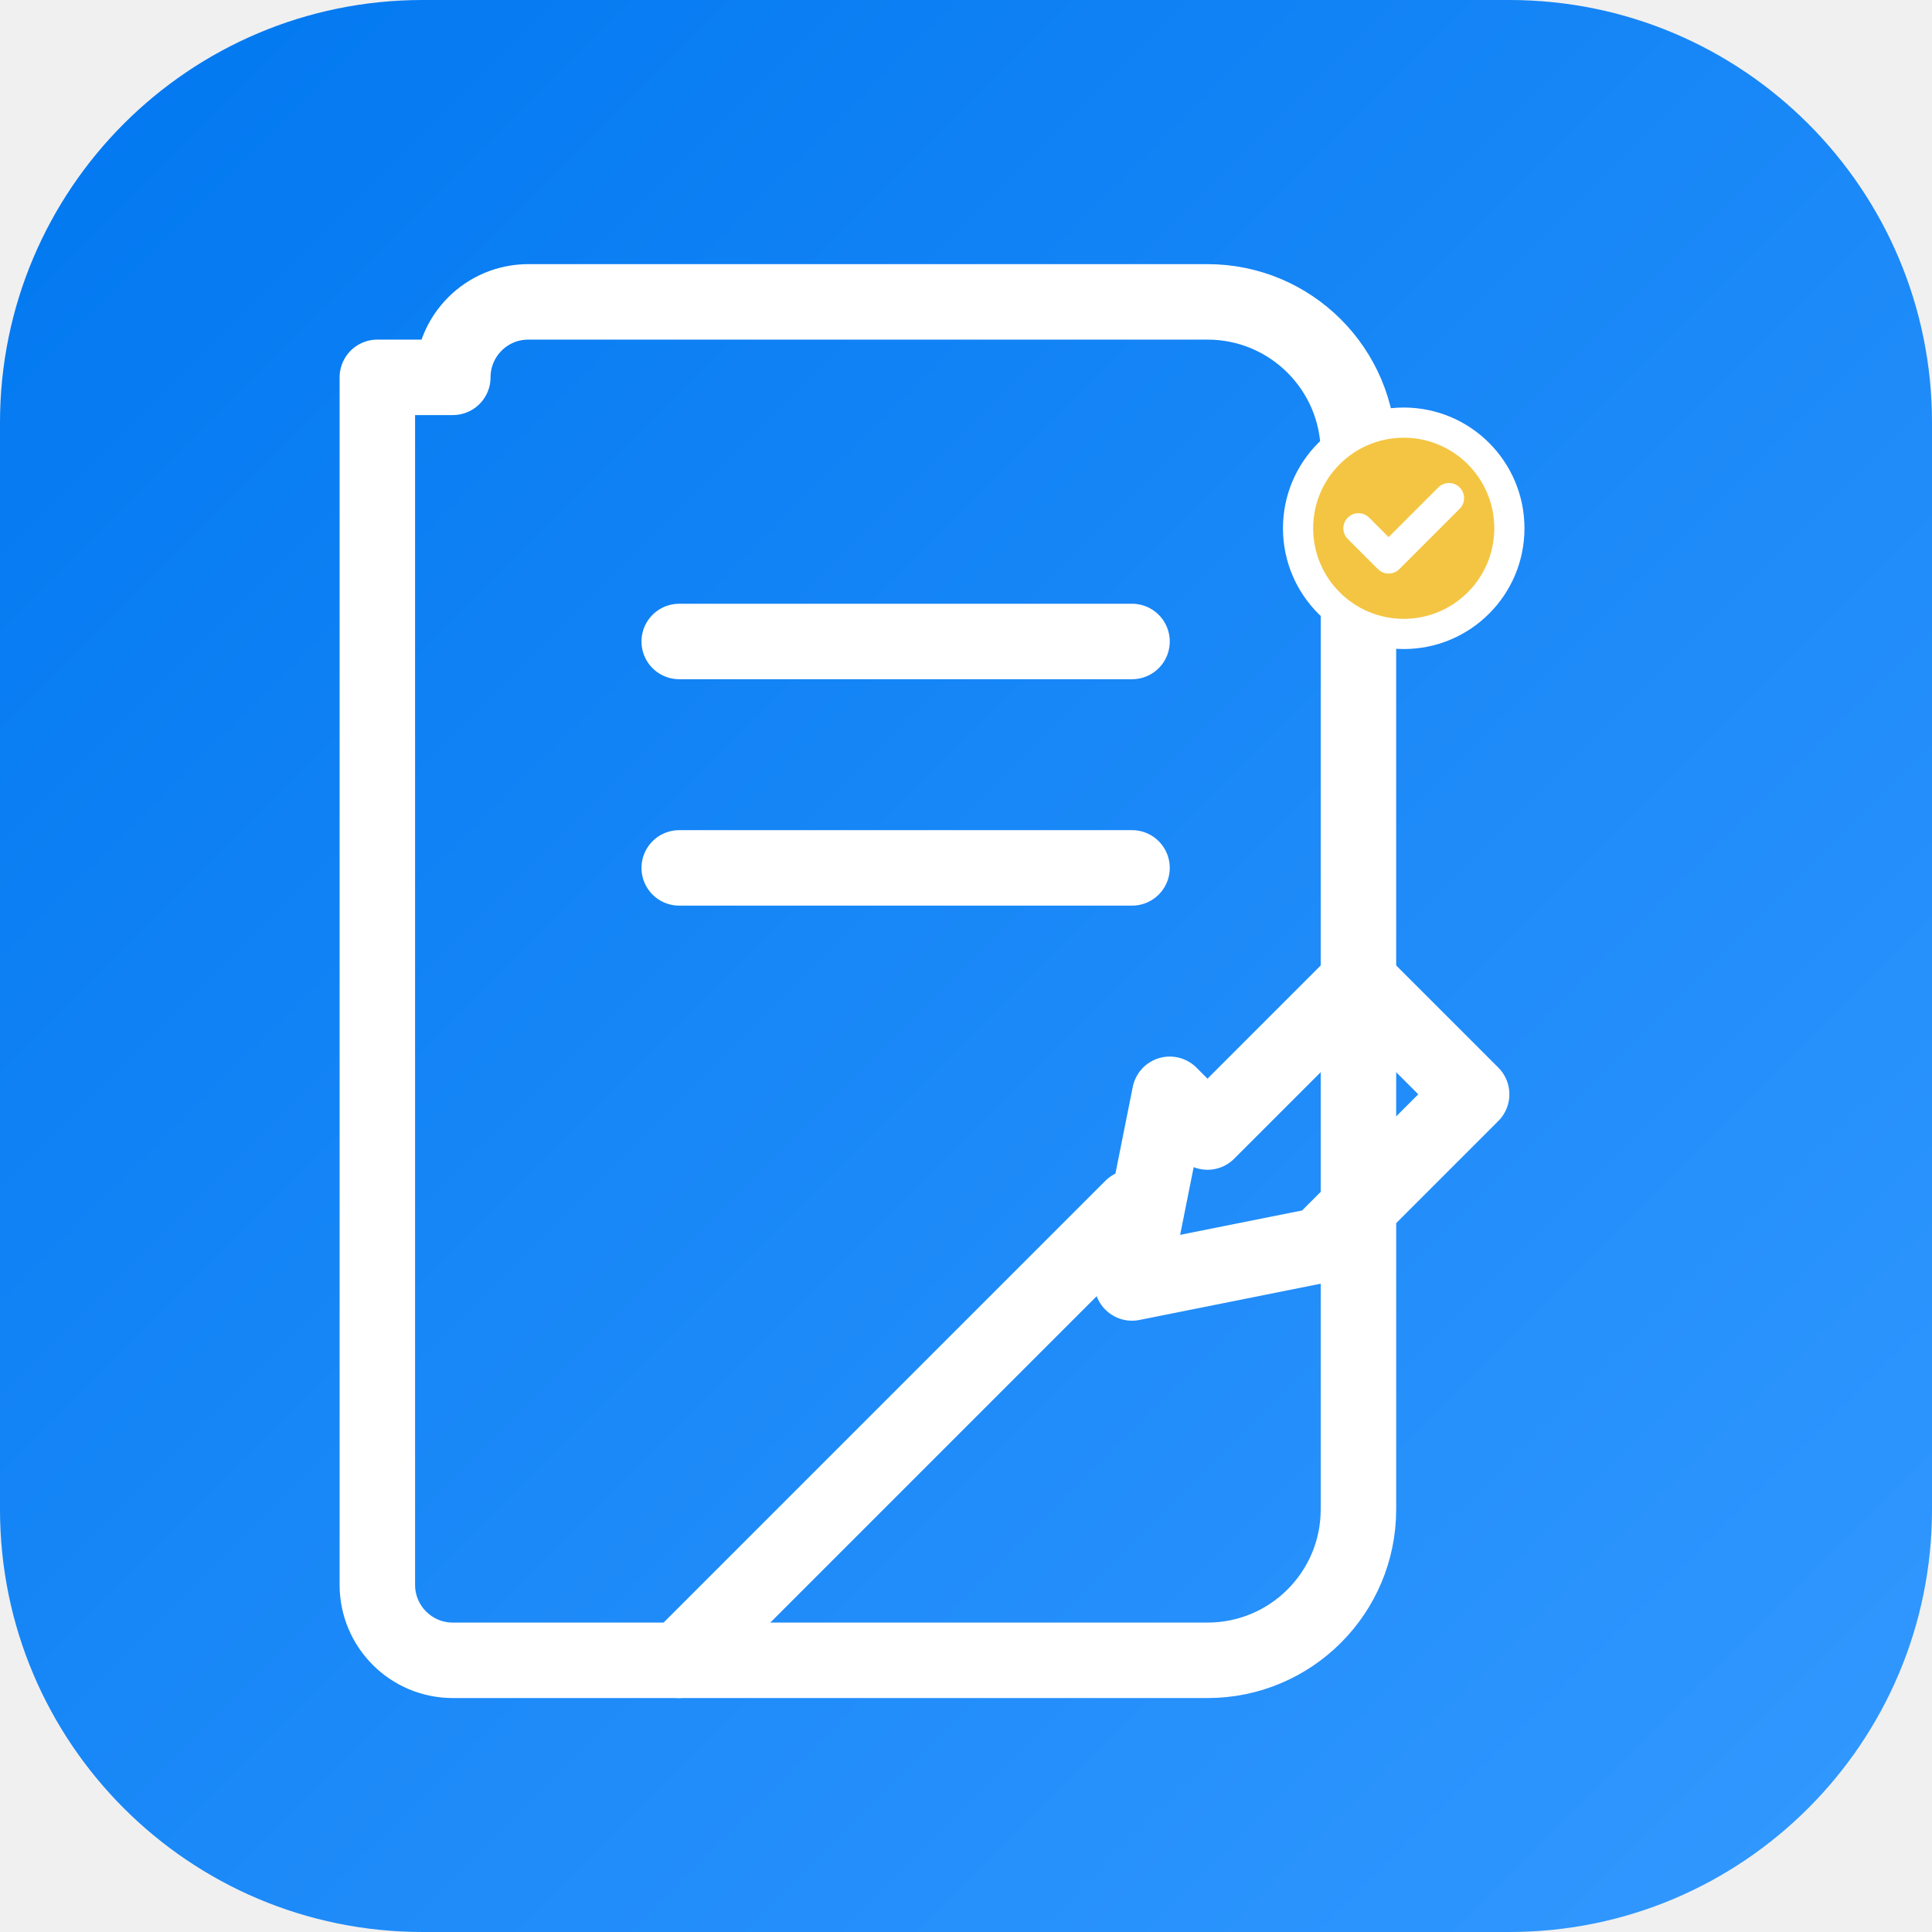
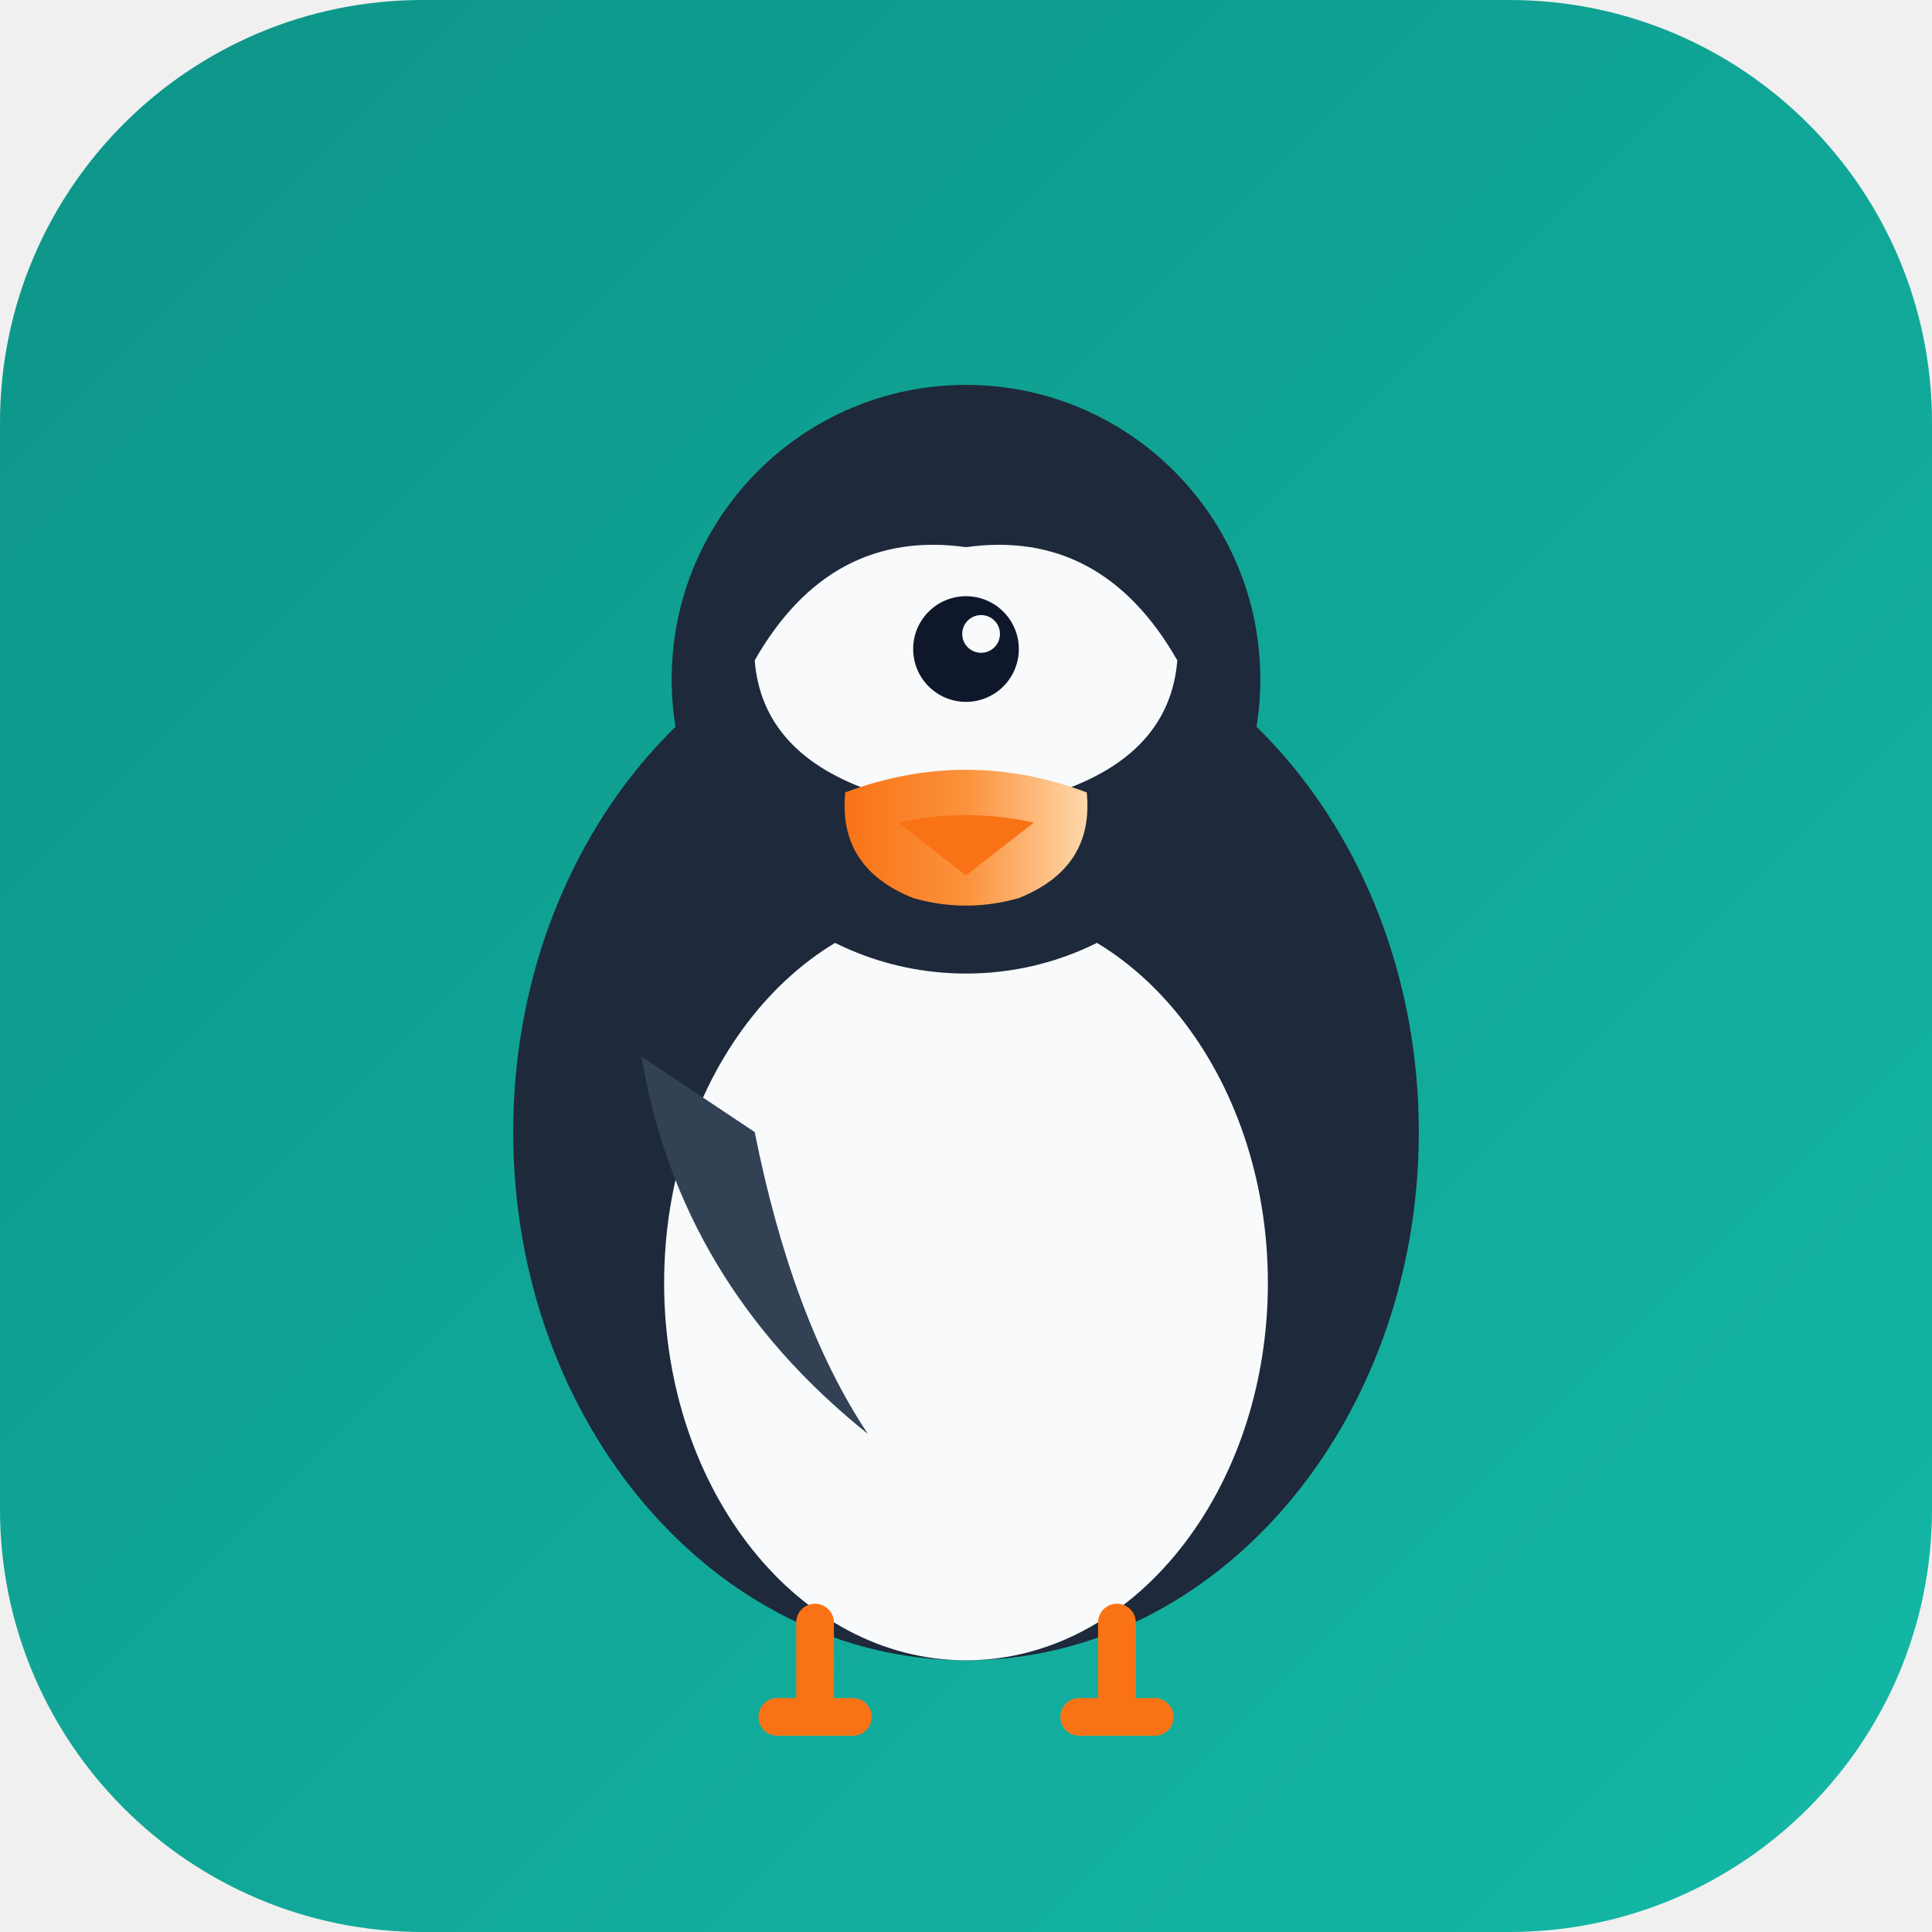
<svg xmlns="http://www.w3.org/2000/svg" viewBox="0 0 512 512" width="512" height="512">
  <defs>
    <linearGradient id="bg" x1="0" y1="0" x2="1" y2="1">
-       <stop offset="0%" stop-color="#0077F0" />
-       <stop offset="100%" stop-color="#3399FF" />
+       <stop offset="0%" stop-color="#0D9488" />
+       <stop offset="100%" stop-color="#14B8A6" />
+     </linearGradient>
+     <linearGradient id="beak" x1="0" y1="0" x2="1" y2="0">
+       <stop offset="0%" stop-color="#F97316" />
+       <stop offset="50%" stop-color="#FB923C" />
+       <stop offset="100%" stop-color="#FED7AA" />
    </linearGradient>
  </defs>
  <rect width="512" height="512" rx="112" fill="url(#bg)" />
-   <g fill="none" stroke="#fff" stroke-width="20" stroke-linejoin="round" stroke-linecap="round">
-     <path d="M120 100 a20 20 0 0 1 20-20 h180 a40 40 0 0 1 40 40 v280 a40 40 0 0 1-40 40 h-200 a20 20 0 0 1-20-20 v-320 Z" />
-     <path d="M180 170 h120 M180 230 h120" />
-     <path d="m320 300 40-40 30 30-40 40-50 10 10-50 Z" />
-     <path d="m300 320-120 120" />
-   </g>
-   <circle cx="372" cy="140" r="28" fill="#F4C542" stroke="#fff" stroke-width="8" />
-   <path d="M360 140 l8 8 16-16" fill="none" stroke="#fff" stroke-width="8" stroke-linecap="round" stroke-linejoin="round" />
+   <ellipse cx="256" cy="300" rx="120" ry="140" fill="#1e293b" />
+   <ellipse cx="256" cy="340" rx="80" ry="100" fill="#f8fafc" />
+   <circle cx="256" cy="180" r="78" fill="#1e293b" />
+   <path d="M200 175 Q220 140 256 145 Q292 140 312 175 Q310 200 280 210 Q256 215 232 210 Q202 200 200 175 Z" fill="#f8fafc" />
+   <circle cx="256" cy="172" r="14" fill="#0f172a" />
+   <circle cx="260" cy="168" r="5" fill="#f8fafc" />
+   <path d="M224 210 Q256 198 288 210 Q290 230 270 238 Q256 242 242 238 Q222 230 224 210 Z" fill="url(#beak)" />
+   <path d="M238 218 Q256 214 274 218 L256 232 Z" fill="#F97316" />
+   <path d="M170 280 Q180 340 230 380 Q210 350 200 300 Z" fill="#334155" />
+   <path d="M216 430 L216 455 M206 455 L226 455" stroke="#F97316" stroke-width="10" stroke-linecap="round" fill="none" />
+   <path d="M296 430 L296 455 M286 455 L306 455" stroke="#F97316" stroke-width="10" stroke-linecap="round" fill="none" />
</svg>
